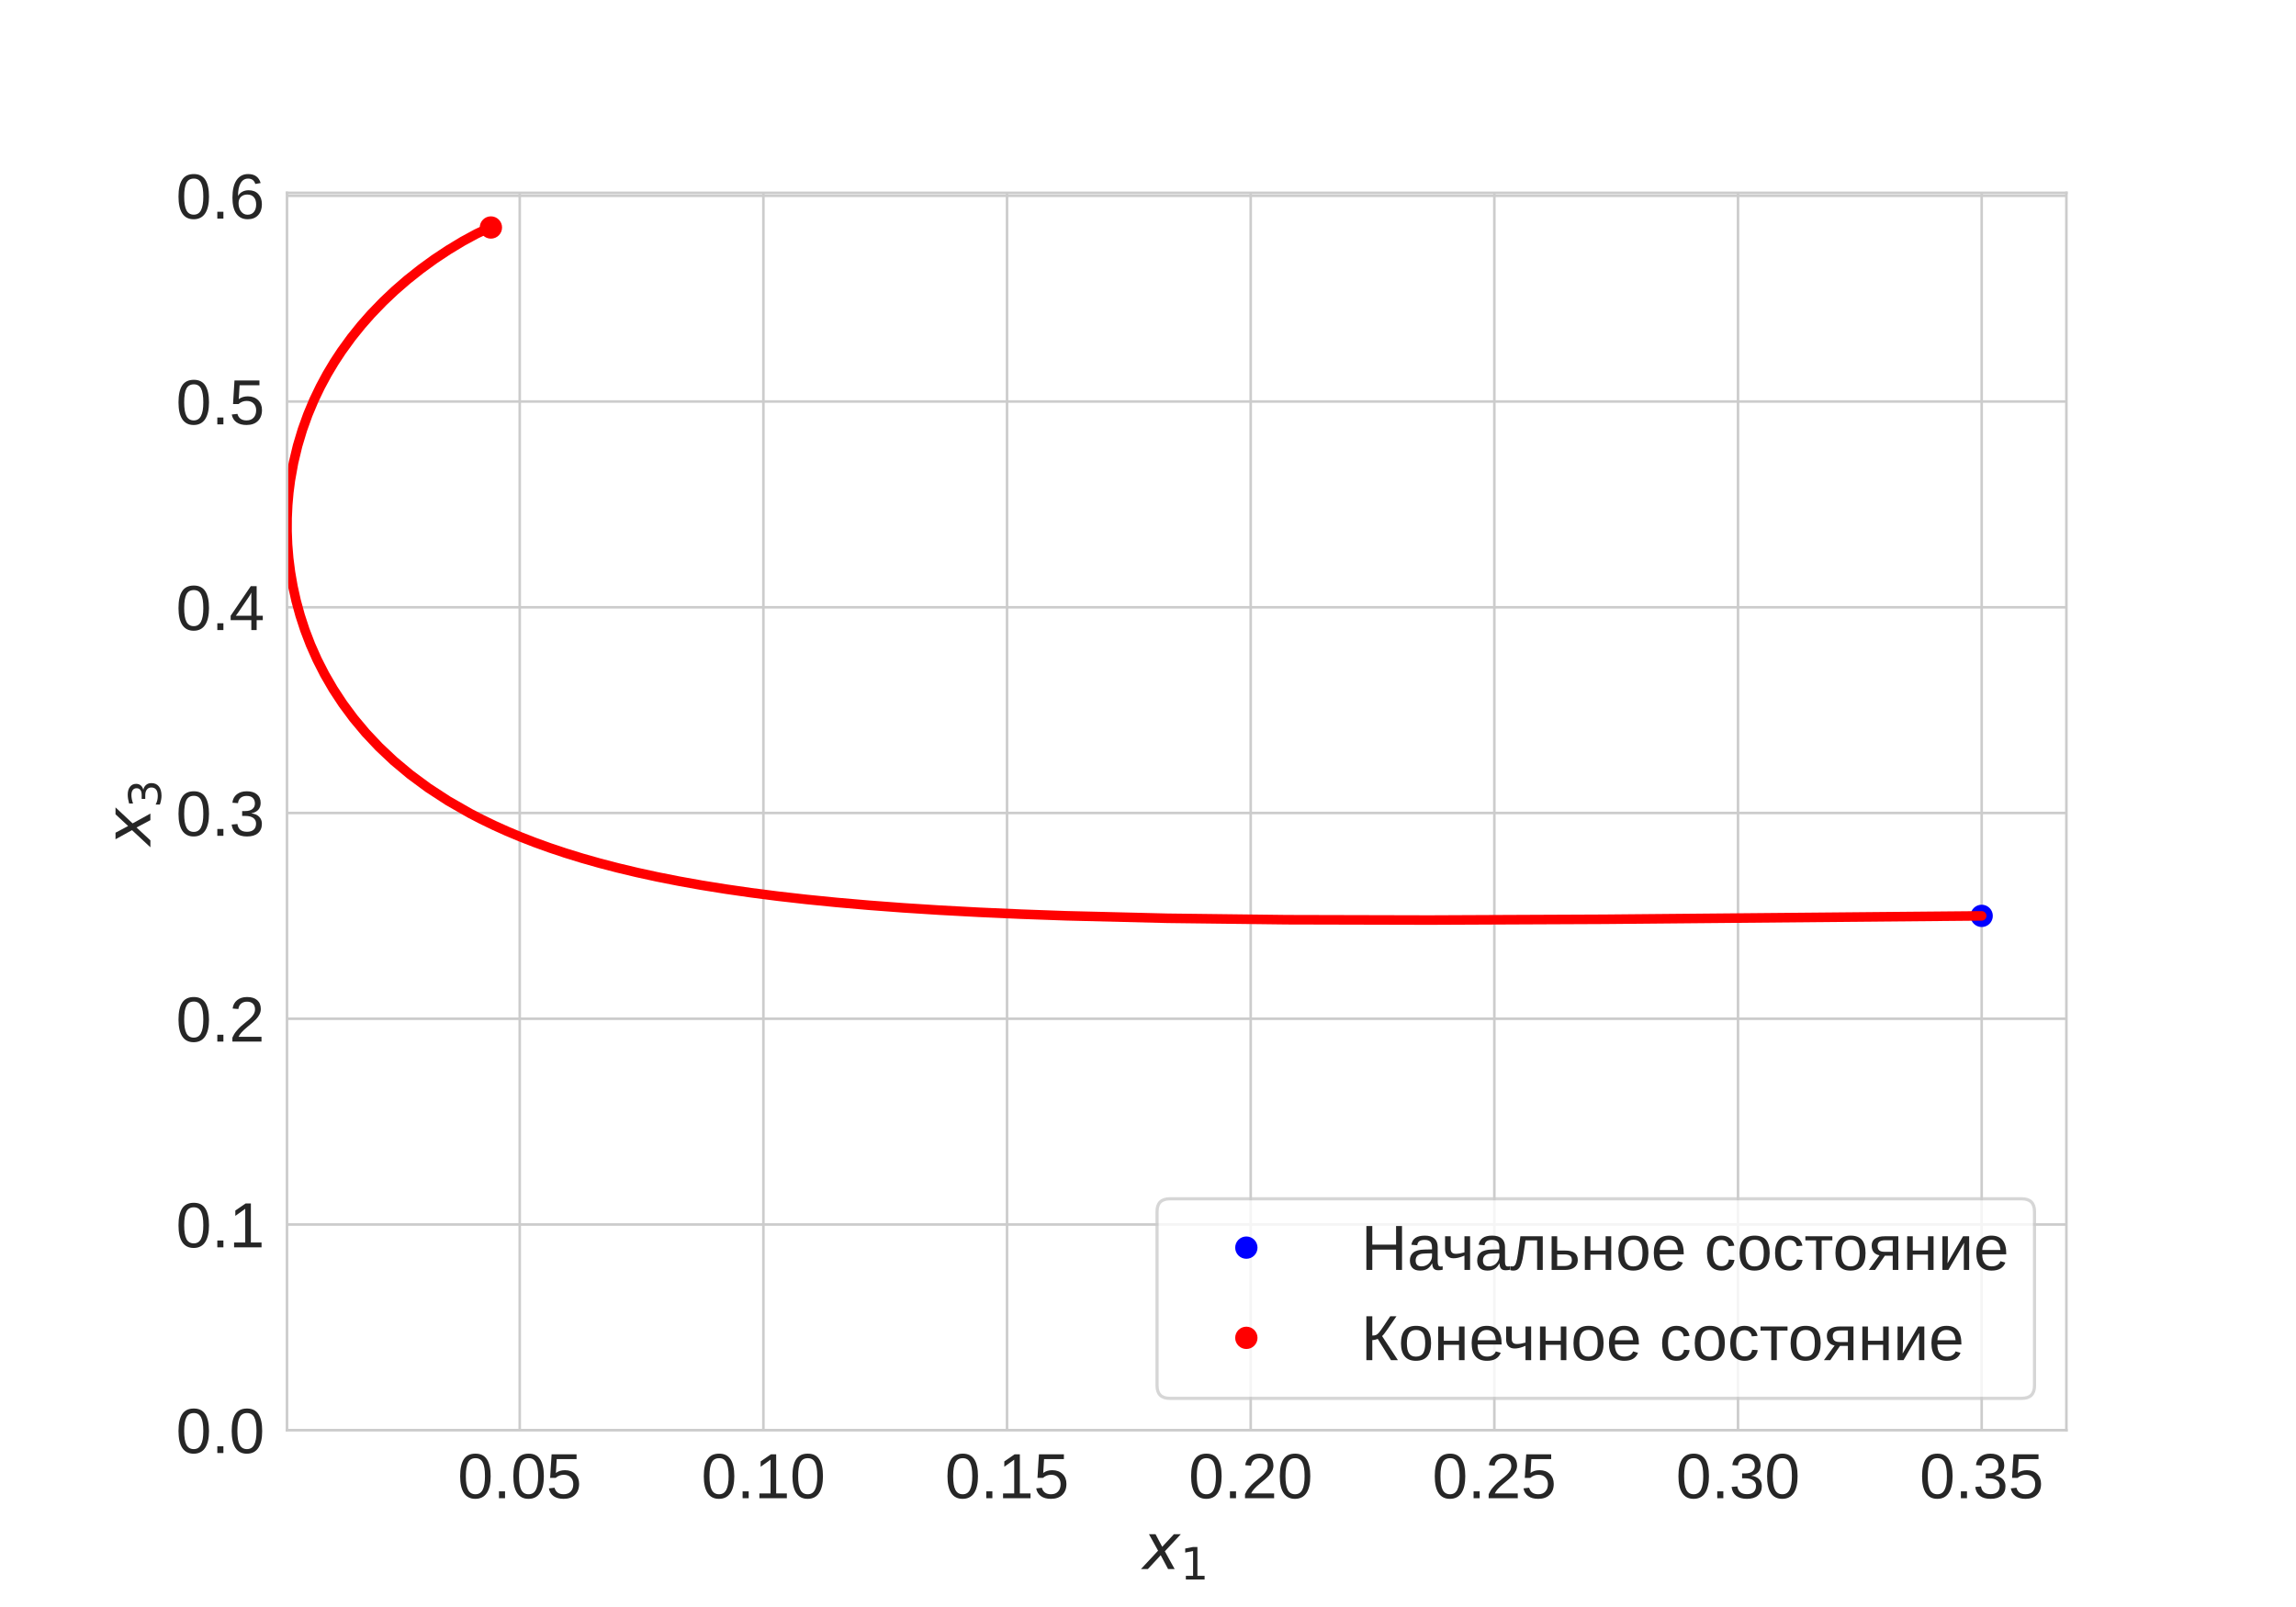
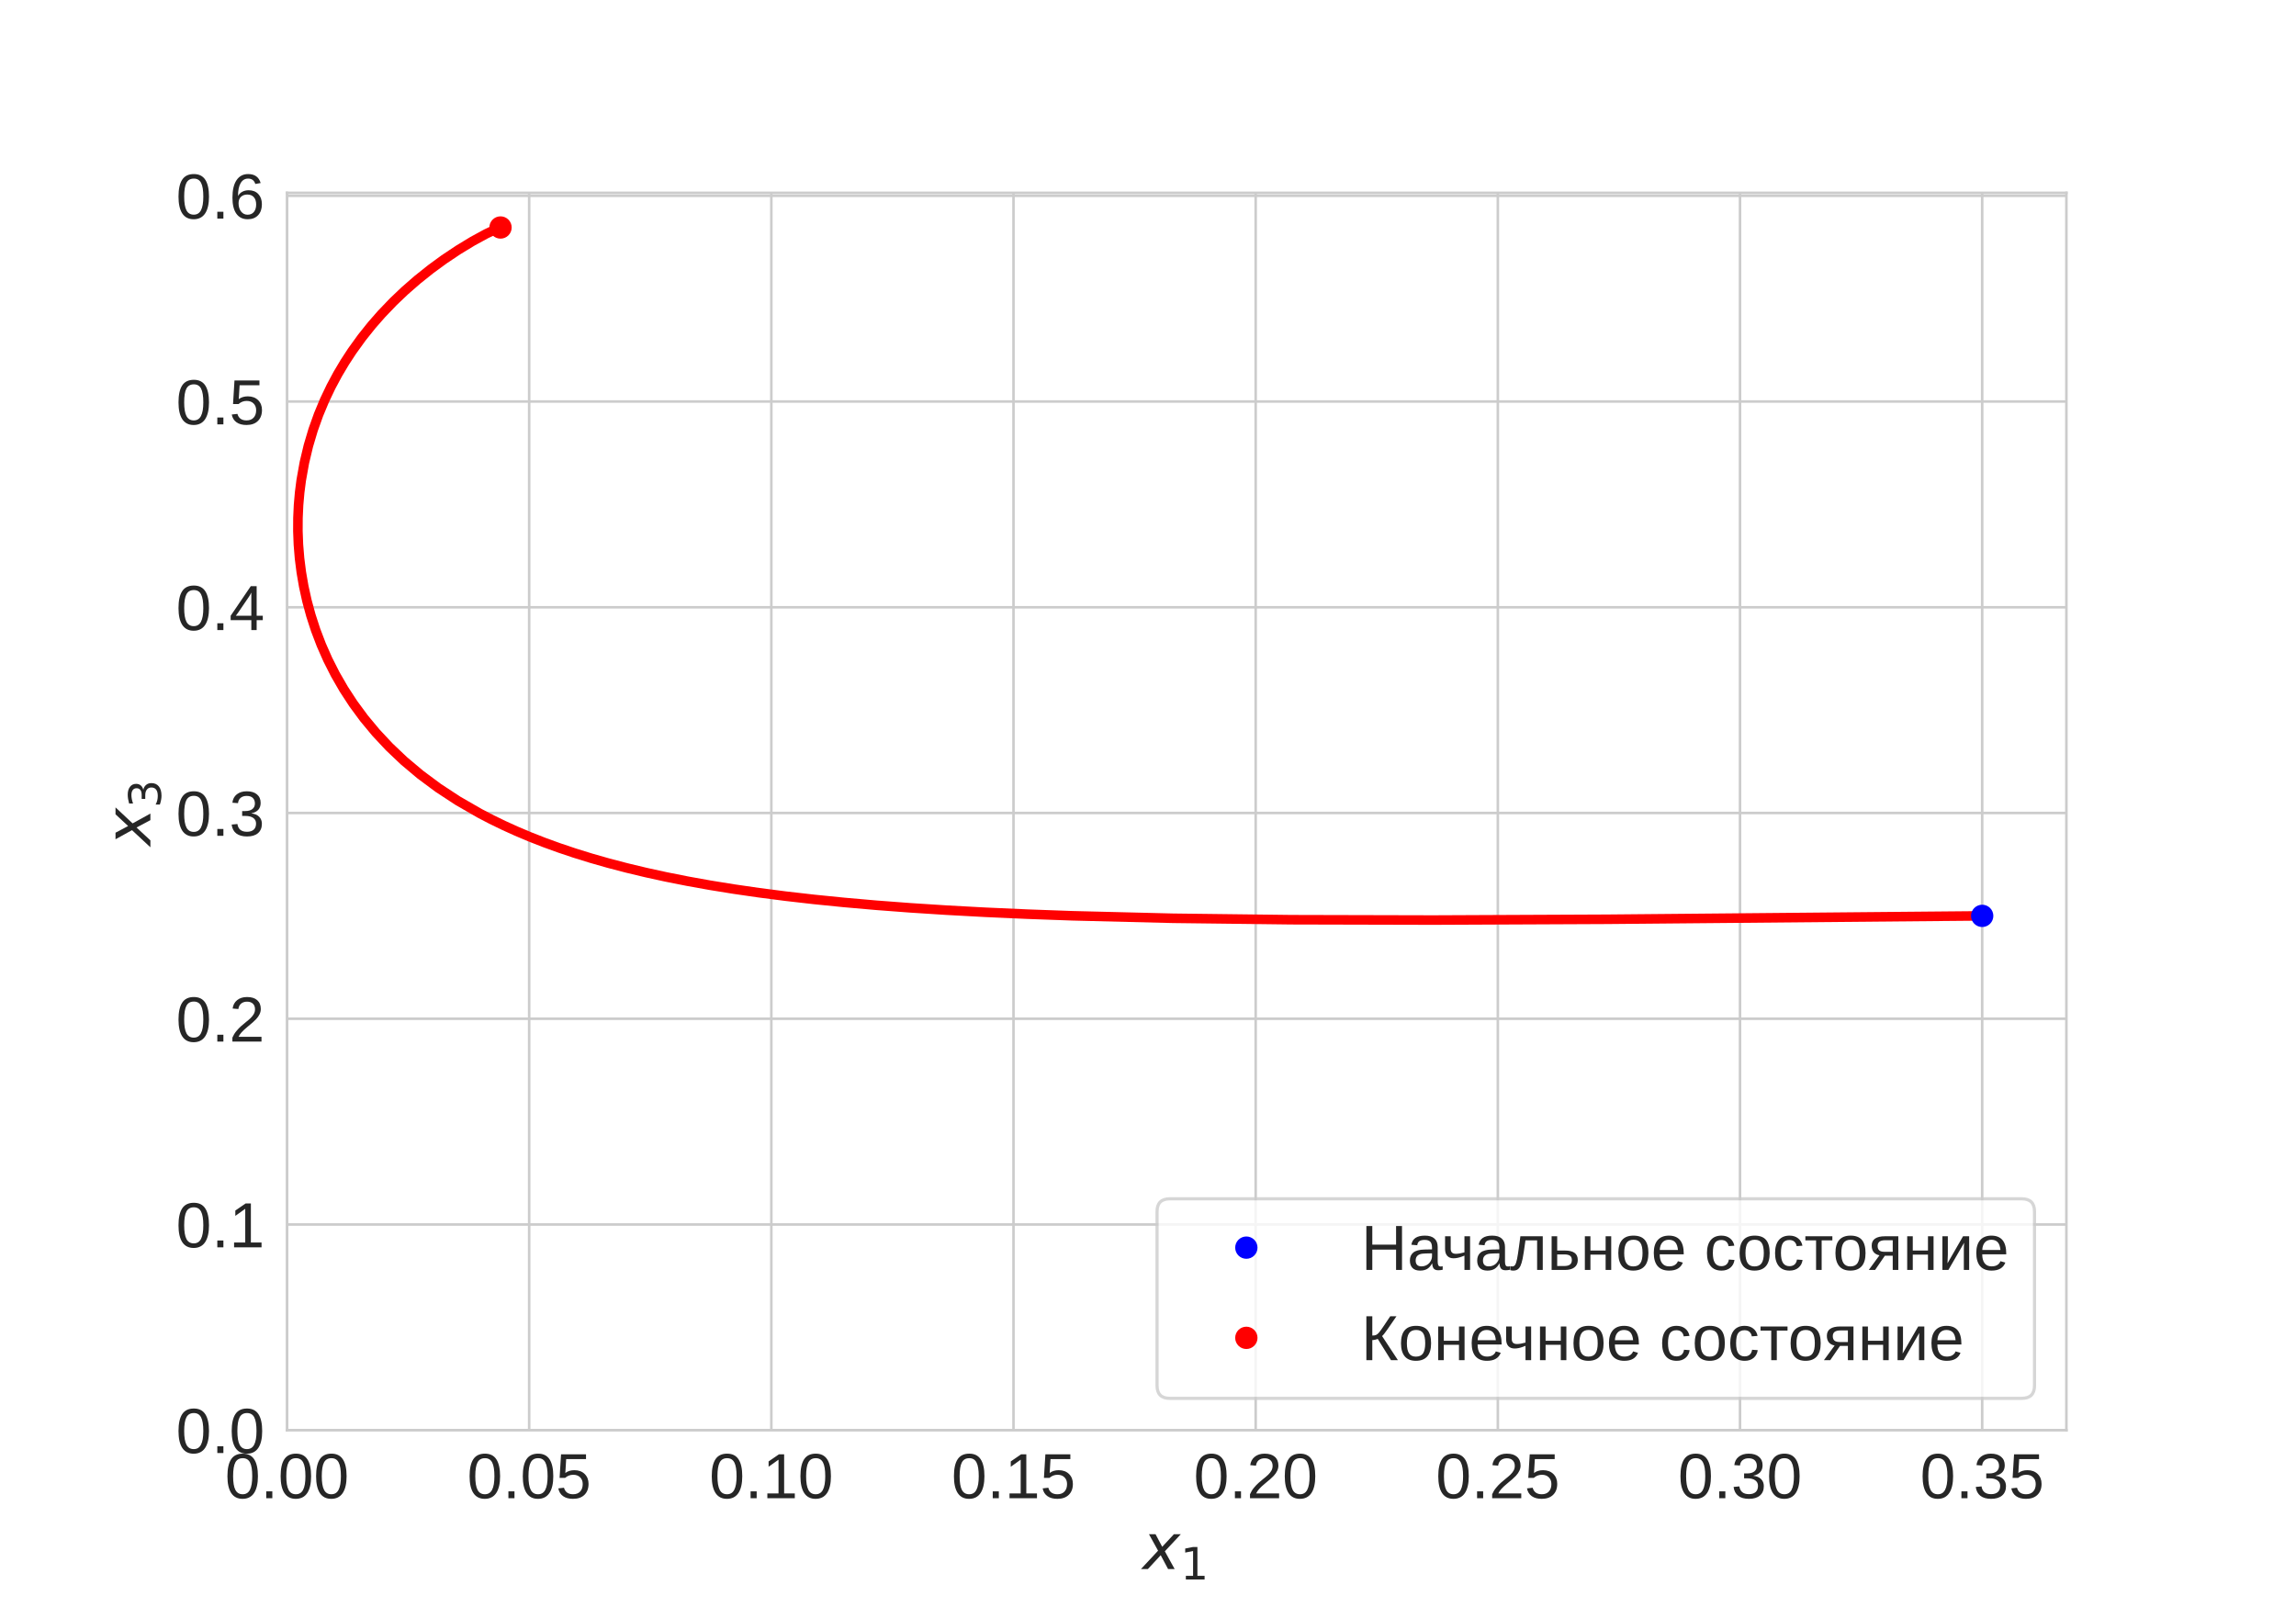
<svg xmlns="http://www.w3.org/2000/svg" xmlns:xlink="http://www.w3.org/1999/xlink" width="720pt" height="504pt" viewBox="0 0 720 504" version="1.1">
  <defs>
    <style type="text/css">*{stroke-linejoin: round; stroke-linecap: butt}</style>
  </defs>
  <g id="figure_1">
    <g id="patch_1">
      <path d="M 0 504  L 720 504  L 720 0  L 0 0  z " style="fill: #ffffff" />
    </g>
    <g id="axes_1">
      <g id="patch_2">
        <path d="M 90 448.56  L 648 448.56  L 648 60.48  L 90 60.48  z " style="fill: #ffffff" />
      </g>
      <g id="matplotlib.axis_1">
        <g id="xtick_1">
          <g id="line2d_1">
-             <path d="M 162.981 448.56  L 162.981 60.48  " clip-path="url(#p85f74cecd4)" style="fill: none; stroke: #cccccc; stroke-width: 0.8; stroke-linecap: round" />
+             <path d="M 90 448.56  L 90 60.48  " clip-path="url(#p52ced2194a)" style="fill: none; stroke: #cccccc; stroke-width: 0.8; stroke-linecap: round" />
          </g>
          <g id="text_1">
-             <text style="fill: #262626; font: 20px 'Arial', 'DejaVu Sans', 'Liberation Sans', 'Bitstream Vera Sans', sans-serif; text-anchor: middle" x="162.981" y="469.876" transform="rotate(-0 162.9811 469.8756)">0.05</text>
+             <text style="fill: #262626; font: 20px 'Arial', 'DejaVu Sans', 'Liberation Sans', 'Bitstream Vera Sans', sans-serif; text-anchor: middle" x="90" y="469.876" transform="rotate(-0 90 469.8756)">0.00</text>
          </g>
        </g>
        <g id="xtick_2">
          <g id="line2d_2">
-             <path d="M 239.389 448.56  L 239.389 60.48  " clip-path="url(#p85f74cecd4)" style="fill: none; stroke: #cccccc; stroke-width: 0.8; stroke-linecap: round" />
+             <path d="M 165.942 448.56  L 165.942 60.48  " clip-path="url(#p52ced2194a)" style="fill: none; stroke: #cccccc; stroke-width: 0.8; stroke-linecap: round" />
          </g>
          <g id="text_2">
-             <text style="fill: #262626; font: 20px 'Arial', 'DejaVu Sans', 'Liberation Sans', 'Bitstream Vera Sans', sans-serif; text-anchor: middle" x="239.389" y="469.876" transform="rotate(-0 239.389 469.8756)">0.10</text>
+             <text style="fill: #262626; font: 20px 'Arial', 'DejaVu Sans', 'Liberation Sans', 'Bitstream Vera Sans', sans-serif; text-anchor: middle" x="165.942" y="469.876" transform="rotate(-0 165.9415 469.8756)">0.05</text>
          </g>
        </g>
        <g id="xtick_3">
          <g id="line2d_3">
-             <path d="M 315.797 448.56  L 315.797 60.48  " clip-path="url(#p85f74cecd4)" style="fill: none; stroke: #cccccc; stroke-width: 0.8; stroke-linecap: round" />
+             <path d="M 241.883 448.56  L 241.883 60.48  " clip-path="url(#p52ced2194a)" style="fill: none; stroke: #cccccc; stroke-width: 0.8; stroke-linecap: round" />
          </g>
          <g id="text_3">
-             <text style="fill: #262626; font: 20px 'Arial', 'DejaVu Sans', 'Liberation Sans', 'Bitstream Vera Sans', sans-serif; text-anchor: middle" x="315.797" y="469.876" transform="rotate(-0 315.7969 469.8756)">0.15</text>
+             <text style="fill: #262626; font: 20px 'Arial', 'DejaVu Sans', 'Liberation Sans', 'Bitstream Vera Sans', sans-serif; text-anchor: middle" x="241.883" y="469.876" transform="rotate(-0 241.8831 469.8756)">0.10</text>
          </g>
        </g>
        <g id="xtick_4">
          <g id="line2d_4">
-             <path d="M 392.205 448.56  L 392.205 60.48  " clip-path="url(#p85f74cecd4)" style="fill: none; stroke: #cccccc; stroke-width: 0.8; stroke-linecap: round" />
+             <path d="M 317.825 448.56  L 317.825 60.48  " clip-path="url(#p52ced2194a)" style="fill: none; stroke: #cccccc; stroke-width: 0.8; stroke-linecap: round" />
          </g>
          <g id="text_4">
-             <text style="fill: #262626; font: 20px 'Arial', 'DejaVu Sans', 'Liberation Sans', 'Bitstream Vera Sans', sans-serif; text-anchor: middle" x="392.205" y="469.876" transform="rotate(-0 392.2048 469.8756)">0.20</text>
+             <text style="fill: #262626; font: 20px 'Arial', 'DejaVu Sans', 'Liberation Sans', 'Bitstream Vera Sans', sans-serif; text-anchor: middle" x="317.825" y="469.876" transform="rotate(-0 317.8246 469.8756)">0.15</text>
          </g>
        </g>
        <g id="xtick_5">
          <g id="line2d_5">
-             <path d="M 468.613 448.56  L 468.613 60.48  " clip-path="url(#p85f74cecd4)" style="fill: none; stroke: #cccccc; stroke-width: 0.8; stroke-linecap: round" />
+             <path d="M 393.766 448.56  L 393.766 60.48  " clip-path="url(#p52ced2194a)" style="fill: none; stroke: #cccccc; stroke-width: 0.8; stroke-linecap: round" />
          </g>
          <g id="text_5">
-             <text style="fill: #262626; font: 20px 'Arial', 'DejaVu Sans', 'Liberation Sans', 'Bitstream Vera Sans', sans-serif; text-anchor: middle" x="468.613" y="469.876" transform="rotate(-0 468.6128 469.8756)">0.25</text>
+             <text style="fill: #262626; font: 20px 'Arial', 'DejaVu Sans', 'Liberation Sans', 'Bitstream Vera Sans', sans-serif; text-anchor: middle" x="393.766" y="469.876" transform="rotate(-0 393.7661 469.8756)">0.20</text>
          </g>
        </g>
        <g id="xtick_6">
          <g id="line2d_6">
-             <path d="M 545.021 448.56  L 545.021 60.48  " clip-path="url(#p85f74cecd4)" style="fill: none; stroke: #cccccc; stroke-width: 0.8; stroke-linecap: round" />
+             <path d="M 469.708 448.56  L 469.708 60.48  " clip-path="url(#p52ced2194a)" style="fill: none; stroke: #cccccc; stroke-width: 0.8; stroke-linecap: round" />
          </g>
          <g id="text_6">
-             <text style="fill: #262626; font: 20px 'Arial', 'DejaVu Sans', 'Liberation Sans', 'Bitstream Vera Sans', sans-serif; text-anchor: middle" x="545.021" y="469.876" transform="rotate(-0 545.0207 469.8756)">0.30</text>
+             <text style="fill: #262626; font: 20px 'Arial', 'DejaVu Sans', 'Liberation Sans', 'Bitstream Vera Sans', sans-serif; text-anchor: middle" x="469.708" y="469.876" transform="rotate(-0 469.7077 469.8756)">0.25</text>
          </g>
        </g>
        <g id="xtick_7">
          <g id="line2d_7">
-             <path d="M 621.429 448.56  L 621.429 60.48  " clip-path="url(#p85f74cecd4)" style="fill: none; stroke: #cccccc; stroke-width: 0.8; stroke-linecap: round" />
+             <path d="M 545.649 448.56  L 545.649 60.48  " clip-path="url(#p52ced2194a)" style="fill: none; stroke: #cccccc; stroke-width: 0.8; stroke-linecap: round" />
          </g>
          <g id="text_7">
-             <text style="fill: #262626; font: 20px 'Arial', 'DejaVu Sans', 'Liberation Sans', 'Bitstream Vera Sans', sans-serif; text-anchor: middle" x="621.429" y="469.876" transform="rotate(-0 621.4286 469.8756)">0.35</text>
-           </g>
-         </g>
-         <g id="text_8">
+             <text style="fill: #262626; font: 20px 'Arial', 'DejaVu Sans', 'Liberation Sans', 'Bitstream Vera Sans', sans-serif; text-anchor: middle" x="545.649" y="469.876" transform="rotate(-0 545.6492 469.8756)">0.30</text>
+           </g>
+         </g>
+         <g id="xtick_8">
+           <g id="line2d_8">
+             <path d="M 621.591 448.56  L 621.591 60.48  " clip-path="url(#p52ced2194a)" style="fill: none; stroke: #cccccc; stroke-width: 0.8; stroke-linecap: round" />
+           </g>
+           <g id="text_8">
+             <text style="fill: #262626; font: 20px 'Arial', 'DejaVu Sans', 'Liberation Sans', 'Bitstream Vera Sans', sans-serif; text-anchor: middle" x="621.591" y="469.876" transform="rotate(-0 621.5908 469.8756)">0.35</text>
+           </g>
+         </g>
+         <g id="text_9">
          <g style="fill: #262626" transform="translate(358.3 492.1662)">
            <text>
              <tspan style="font: oblique 20px 'DejaVu Sans'" x="0" y="-0.062">x</tspan>
              <tspan style="font: 14px 'DejaVu Sans'" x="11.836" y="3.219">1</tspan>
            </text>
          </g>
        </g>
      </g>
      <g id="matplotlib.axis_2">
        <g id="ytick_1">
-           <g id="line2d_8">
-             <path d="M 90 448.56  L 648 448.56  " clip-path="url(#p85f74cecd4)" style="fill: none; stroke: #cccccc; stroke-width: 0.8; stroke-linecap: round" />
-           </g>
-           <g id="text_9">
+           <g id="line2d_9">
+             <path d="M 90 448.56  L 648 448.56  " clip-path="url(#p52ced2194a)" style="fill: none; stroke: #cccccc; stroke-width: 0.8; stroke-linecap: round" />
+           </g>
+           <g id="text_10">
            <text style="fill: #262626; font: 20px 'Arial', 'DejaVu Sans', 'Liberation Sans', 'Bitstream Vera Sans', sans-serif; text-anchor: end" x="83" y="455.718" transform="rotate(-0 83 455.7178)">0.0</text>
          </g>
        </g>
        <g id="ytick_2">
-           <g id="line2d_9">
-             <path d="M 90 384.033  L 648 384.033  " clip-path="url(#p85f74cecd4)" style="fill: none; stroke: #cccccc; stroke-width: 0.8; stroke-linecap: round" />
-           </g>
-           <g id="text_10">
+           <g id="line2d_10">
+             <path d="M 90 384.033  L 648 384.033  " clip-path="url(#p52ced2194a)" style="fill: none; stroke: #cccccc; stroke-width: 0.8; stroke-linecap: round" />
+           </g>
+           <g id="text_11">
            <text style="fill: #262626; font: 20px 'Arial', 'DejaVu Sans', 'Liberation Sans', 'Bitstream Vera Sans', sans-serif; text-anchor: end" x="83" y="391.191" transform="rotate(-0 83 391.191)">0.1</text>
          </g>
        </g>
        <g id="ytick_3">
-           <g id="line2d_10">
-             <path d="M 90 319.506  L 648 319.506  " clip-path="url(#p85f74cecd4)" style="fill: none; stroke: #cccccc; stroke-width: 0.8; stroke-linecap: round" />
-           </g>
-           <g id="text_11">
+           <g id="line2d_11">
+             <path d="M 90 319.506  L 648 319.506  " clip-path="url(#p52ced2194a)" style="fill: none; stroke: #cccccc; stroke-width: 0.8; stroke-linecap: round" />
+           </g>
+           <g id="text_12">
            <text style="fill: #262626; font: 20px 'Arial', 'DejaVu Sans', 'Liberation Sans', 'Bitstream Vera Sans', sans-serif; text-anchor: end" x="83" y="326.664" transform="rotate(-0 83 326.6642)">0.2</text>
          </g>
        </g>
        <g id="ytick_4">
-           <g id="line2d_11">
-             <path d="M 90 254.98  L 648 254.98  " clip-path="url(#p85f74cecd4)" style="fill: none; stroke: #cccccc; stroke-width: 0.8; stroke-linecap: round" />
-           </g>
-           <g id="text_12">
+           <g id="line2d_12">
+             <path d="M 90 254.98  L 648 254.98  " clip-path="url(#p52ced2194a)" style="fill: none; stroke: #cccccc; stroke-width: 0.8; stroke-linecap: round" />
+           </g>
+           <g id="text_13">
            <text style="fill: #262626; font: 20px 'Arial', 'DejaVu Sans', 'Liberation Sans', 'Bitstream Vera Sans', sans-serif; text-anchor: end" x="83" y="262.137" transform="rotate(-0 83 262.1373)">0.3</text>
          </g>
        </g>
        <g id="ytick_5">
-           <g id="line2d_12">
-             <path d="M 90 190.453  L 648 190.453  " clip-path="url(#p85f74cecd4)" style="fill: none; stroke: #cccccc; stroke-width: 0.8; stroke-linecap: round" />
-           </g>
-           <g id="text_13">
+           <g id="line2d_13">
+             <path d="M 90 190.453  L 648 190.453  " clip-path="url(#p52ced2194a)" style="fill: none; stroke: #cccccc; stroke-width: 0.8; stroke-linecap: round" />
+           </g>
+           <g id="text_14">
            <text style="fill: #262626; font: 20px 'Arial', 'DejaVu Sans', 'Liberation Sans', 'Bitstream Vera Sans', sans-serif; text-anchor: end" x="83" y="197.61" transform="rotate(-0 83 197.6105)">0.4</text>
          </g>
        </g>
        <g id="ytick_6">
-           <g id="line2d_13">
-             <path d="M 90 125.926  L 648 125.926  " clip-path="url(#p85f74cecd4)" style="fill: none; stroke: #cccccc; stroke-width: 0.8; stroke-linecap: round" />
-           </g>
-           <g id="text_14">
+           <g id="line2d_14">
+             <path d="M 90 125.926  L 648 125.926  " clip-path="url(#p52ced2194a)" style="fill: none; stroke: #cccccc; stroke-width: 0.8; stroke-linecap: round" />
+           </g>
+           <g id="text_15">
            <text style="fill: #262626; font: 20px 'Arial', 'DejaVu Sans', 'Liberation Sans', 'Bitstream Vera Sans', sans-serif; text-anchor: end" x="83" y="133.084" transform="rotate(-0 83 133.0837)">0.5</text>
          </g>
        </g>
        <g id="ytick_7">
-           <g id="line2d_14">
-             <path d="M 90 61.399  L 648 61.399  " clip-path="url(#p85f74cecd4)" style="fill: none; stroke: #cccccc; stroke-width: 0.8; stroke-linecap: round" />
-           </g>
-           <g id="text_15">
+           <g id="line2d_15">
+             <path d="M 90 61.399  L 648 61.399  " clip-path="url(#p52ced2194a)" style="fill: none; stroke: #cccccc; stroke-width: 0.8; stroke-linecap: round" />
+           </g>
+           <g id="text_16">
            <text style="fill: #262626; font: 20px 'Arial', 'DejaVu Sans', 'Liberation Sans', 'Bitstream Vera Sans', sans-serif; text-anchor: end" x="83" y="68.557" transform="rotate(-0 83 68.55684)">0.6</text>
          </g>
        </g>
-         <g id="text_16">
+         <g id="text_17">
          <g style="fill: #262626" transform="translate(47.225 265.22) rotate(-90)">
            <text>
              <tspan style="font: oblique 20px 'DejaVu Sans'" x="0" y="-0.062">x</tspan>
              <tspan style="font: 14px 'DejaVu Sans'" x="11.836" y="3.219">3</tspan>
            </text>
          </g>
        </g>
      </g>
-       <g id="line2d_15">
+       <g id="line2d_16">
+         <path d="M 621.591 287.243  L 503.901 288.31  L 449.46 288.557  L 404.975 288.448  L 367.808 287.996  L 336.231 287.214  L 322.152 286.704  L 309.053 286.117  L 296.835 285.454  L 285.415 284.717  L 274.718 283.908  L 264.681 283.028  L 255.246 282.079  L 246.365 281.063  L 237.993 279.981  L 230.09 278.835  L 222.622 277.627  L 215.556 276.357  L 208.865 275.029  L 202.523 273.643  L 196.507 272.202  L 190.795 270.706  L 185.368 269.158  L 180.21 267.559  L 175.303 265.91  L 170.635 264.215  L 166.19 262.473  L 161.957 260.688  L 157.925 258.86  L 154.083 256.991  L 150.422 255.084  L 143.606 251.159  L 137.416 247.1  L 131.795 242.92  L 126.698 238.634  L 122.083 234.256  L 117.915 229.8  L 114.161 225.28  L 110.795 220.71  L 107.79 216.104  L 105.126 211.476  L 102.781 206.838  L 100.738 202.203  L 98.979 197.583  L 97.488 192.991  L 96.252 188.436  L 95.255 183.93  L 94.486 179.482  L 93.932 175.101  L 93.58 170.796  L 93.418 166.573  L 93.437 162.44  L 93.623 158.403  L 93.968 154.466  L 94.458 150.635  L 95.447 145.093  L 96.706 139.806  L 98.204 134.78  L 99.906 130.019  L 101.78 125.522  L 103.796 121.288  L 105.924 117.312  L 108.138 113.59  L 110.41 110.114  L 113.49 105.846  L 116.581 101.978  L 119.64 98.484  L 123.361 94.605  L 126.916 91.22  L 130.903 87.74  L 135.116 84.378  L 139.316 81.311  L 143.658 78.41  L 148.219 75.641  L 152.5 73.31  L 155.857 71.725  L 156.959 71.344  L 156.957 71.348  " clip-path="url(#p52ced2194a)" style="fill: none; stroke: #ff0000; stroke-width: 3; stroke-linecap: round" />
+       </g>
+       <g id="line2d_17">
        <defs>
-           <path id="md31215f4fc" d="M 0 3  C 0.796 3 1.559 2.684 2.121 2.121  C 2.684 1.559 3 0.796 3 0  C 3 -0.796 2.684 -1.559 2.121 -2.121  C 1.559 -2.684 0.796 -3 0 -3  C -0.796 -3 -1.559 -2.684 -2.121 -2.121  C -2.684 -1.559 -3 -0.796 -3 0  C -3 0.796 -2.684 1.559 -2.121 2.121  C -1.559 2.684 -0.796 3 0 3  z " style="stroke: #0000ff" />
+           <path id="me0d39f9b34" d="M 0 3  C 0.796 3 1.559 2.684 2.121 2.121  C 2.684 1.559 3 0.796 3 0  C 3 -0.796 2.684 -1.559 2.121 -2.121  C 1.559 -2.684 0.796 -3 0 -3  C -0.796 -3 -1.559 -2.684 -2.121 -2.121  C -2.684 -1.559 -3 -0.796 -3 0  C -3 0.796 -2.684 1.559 -2.121 2.121  C -1.559 2.684 -0.796 3 0 3  z " style="stroke: #ff0000" />
        </defs>
-         <g clip-path="url(#p85f74cecd4)">
-           <use xlink:href="#md31215f4fc" x="621.429" y="287.243" style="fill: #0000ff; stroke: #0000ff" />
-         </g>
-       </g>
-       <g id="line2d_16">
-         <defs>
-           <path id="m9470563073" d="M 0 3  C 0.796 3 1.559 2.684 2.121 2.121  C 2.684 1.559 3 0.796 3 0  C 3 -0.796 2.684 -1.559 2.121 -2.121  C 1.559 -2.684 0.796 -3 0 -3  C -0.796 -3 -1.559 -2.684 -2.121 -2.121  C -2.684 -1.559 -3 -0.796 -3 0  C -3 0.796 -2.684 1.559 -2.121 2.121  C -1.559 2.684 -0.796 3 0 3  z " style="stroke: #ff0000" />
-         </defs>
-         <g clip-path="url(#p85f74cecd4)">
-           <use xlink:href="#m9470563073" x="153.942" y="71.348" style="fill: #ff0000; stroke: #ff0000" />
-         </g>
-       </g>
-       <g id="line2d_17">
-         <path d="M 621.429 287.243  L 503.016 288.31  L 448.241 288.557  L 403.482 288.448  L 366.087 287.996  L 334.317 287.214  L 320.151 286.704  L 306.971 286.117  L 294.679 285.454  L 283.188 284.717  L 272.426 283.908  L 262.327 283.028  L 252.834 282.079  L 243.899 281.063  L 235.475 279.981  L 227.524 278.835  L 220.009 277.627  L 212.901 276.357  L 206.169 275.029  L 199.787 273.643  L 193.734 272.202  L 187.987 270.706  L 182.527 269.158  L 177.337 267.559  L 172.4 265.91  L 167.703 264.215  L 163.231 262.473  L 158.972 260.688  L 154.915 258.86  L 151.05 256.991  L 147.366 255.084  L 140.509 251.159  L 134.28 247.1  L 128.625 242.92  L 123.497 238.634  L 118.853 234.256  L 114.659 229.8  L 110.883 225.28  L 107.496 220.71  L 104.473 216.104  L 101.792 211.476  L 99.433 206.838  L 97.377 202.203  L 95.607 197.583  L 94.107 192.991  L 92.863 188.436  L 91.861 183.93  L 91.087 179.482  L 90.529 175.101  L 90.175 170.796  L 90.013 166.573  L 90.031 162.44  L 90.219 158.403  L 90.565 154.466  L 91.059 150.635  L 92.053 145.093  L 93.321 139.806  L 94.827 134.78  L 96.54 130.019  L 98.425 125.522  L 100.454 121.288  L 102.595 117.312  L 104.822 113.59  L 107.108 110.114  L 110.207 105.846  L 113.318 101.978  L 116.395 98.484  L 120.139 94.605  L 123.716 91.22  L 127.728 87.74  L 131.967 84.378  L 136.192 81.311  L 140.561 78.41  L 145.149 75.641  L 149.457 73.31  L 152.835 71.725  L 153.944 71.344  L 153.942 71.348  " clip-path="url(#p85f74cecd4)" style="fill: none; stroke: #ff0000; stroke-width: 3; stroke-linecap: round" />
+         <g clip-path="url(#p52ced2194a)">
+           <use xlink:href="#me0d39f9b34" x="156.957" y="71.348" style="fill: #ff0000; stroke: #ff0000" />
+         </g>
      </g>
      <g id="patch_3">
        <path d="M 90 448.56  L 90 60.48  " style="fill: none; stroke: #cccccc; stroke-width: 0.8; stroke-linejoin: miter; stroke-linecap: square" />
      </g>
      <g id="patch_4">
        <path d="M 648 448.56  L 648 60.48  " style="fill: none; stroke: #cccccc; stroke-width: 0.8; stroke-linejoin: miter; stroke-linecap: square" />
      </g>
      <g id="patch_5">
        <path d="M 90 448.56  L 648 448.56  " style="fill: none; stroke: #cccccc; stroke-width: 0.8; stroke-linejoin: miter; stroke-linecap: square" />
      </g>
      <g id="patch_6">
        <path d="M 90 60.48  L 648 60.48  " style="fill: none; stroke: #cccccc; stroke-width: 0.8; stroke-linejoin: miter; stroke-linecap: square" />
+       </g>
+       <g id="line2d_18">
+         <defs>
+           <path id="mff966ab1fc" d="M 0 3  C 0.796 3 1.559 2.684 2.121 2.121  C 2.684 1.559 3 0.796 3 0  C 3 -0.796 2.684 -1.559 2.121 -2.121  C 1.559 -2.684 0.796 -3 0 -3  C -0.796 -3 -1.559 -2.684 -2.121 -2.121  C -2.684 -1.559 -3 -0.796 -3 0  C -3 0.796 -2.684 1.559 -2.121 2.121  C -1.559 2.684 -0.796 3 0 3  z " style="stroke: #0000ff" />
+         </defs>
+         <g clip-path="url(#p52ced2194a)">
+           <use xlink:href="#mff966ab1fc" x="621.591" y="287.243" style="fill: #0000ff; stroke: #0000ff" />
+         </g>
      </g>
      <g id="legend_1">
        <g id="patch_7">
          <path d="M 366.841 438.56  L 634 438.56  Q 638 438.56 638 434.56  L 638 379.979  Q 638 375.979 634 375.979  L 366.841 375.979  Q 362.841 375.979 362.841 379.979  L 362.841 434.56  Q 362.841 438.56 366.841 438.56  z " style="fill: #ffffff; opacity: 0.8; stroke: #cccccc; stroke-linejoin: miter" />
        </g>
-         <g id="line2d_18">
-           <g>
-             <use xlink:href="#md31215f4fc" x="390.841" y="391.294" style="fill: #0000ff; stroke: #0000ff" />
-           </g>
-         </g>
-         <g id="text_17">
-           <text style="fill: #262626; font: 20px 'Arial', 'DejaVu Sans', 'Liberation Sans', 'Bitstream Vera Sans', sans-serif; text-anchor: start" x="426.841" y="398.294" transform="rotate(-0 426.8406 398.2944)">Начальное состояние</text>
-         </g>
        <g id="line2d_19">
          <g>
-             <use xlink:href="#m9470563073" x="390.841" y="419.585" style="fill: #ff0000; stroke: #ff0000" />
+             <use xlink:href="#mff966ab1fc" x="390.841" y="391.294" style="fill: #0000ff; stroke: #0000ff" />
          </g>
        </g>
        <g id="text_18">
+           <text style="fill: #262626; font: 20px 'Arial', 'DejaVu Sans', 'Liberation Sans', 'Bitstream Vera Sans', sans-serif; text-anchor: start" x="426.841" y="398.294" transform="rotate(-0 426.8406 398.2944)">Начальное состояние</text>
+         </g>
+         <g id="line2d_20">
+           <g>
+             <use xlink:href="#me0d39f9b34" x="390.841" y="419.585" style="fill: #ff0000; stroke: #ff0000" />
+           </g>
+         </g>
+         <g id="text_19">
          <text style="fill: #262626; font: 20px 'Arial', 'DejaVu Sans', 'Liberation Sans', 'Bitstream Vera Sans', sans-serif; text-anchor: start" x="426.841" y="426.585" transform="rotate(-0 426.8406 426.585)">Конечное состояние</text>
        </g>
      </g>
    </g>
  </g>
  <defs>
-     <clipPath id="p85f74cecd4">
+     <clipPath id="p52ced2194a">
      <rect x="90" y="60.48" width="558" height="388.08" />
    </clipPath>
  </defs>
</svg>
